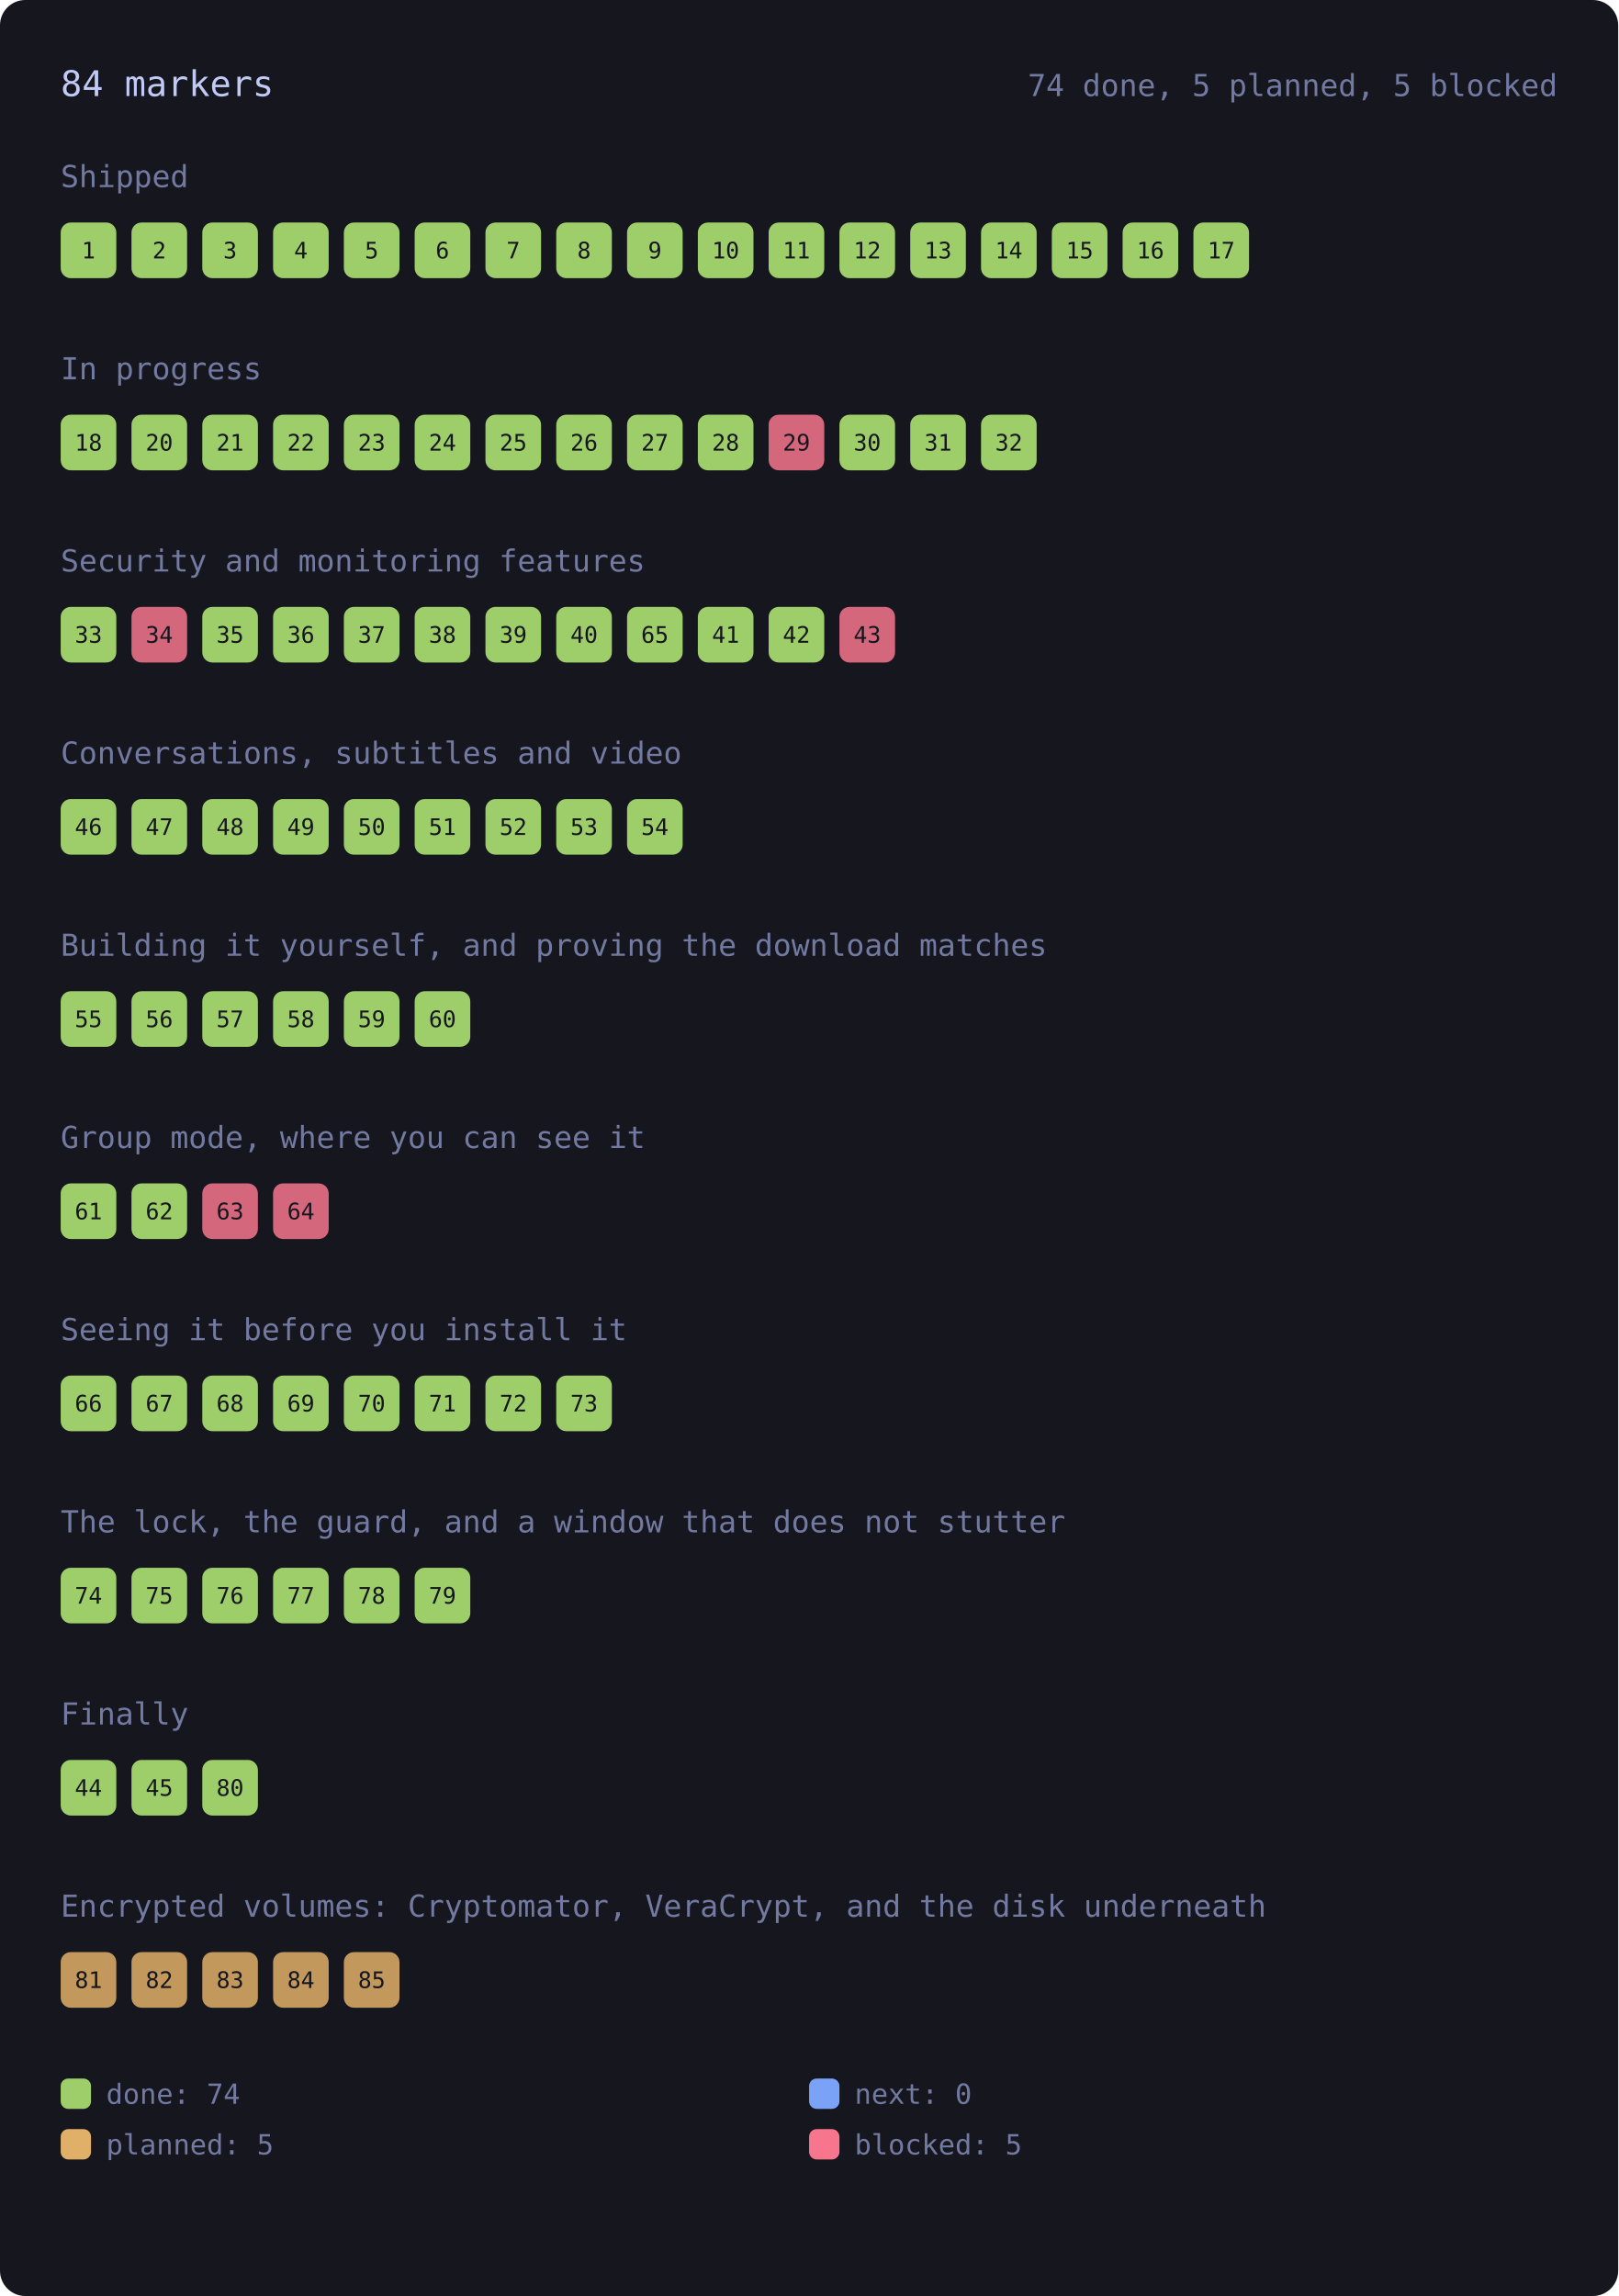
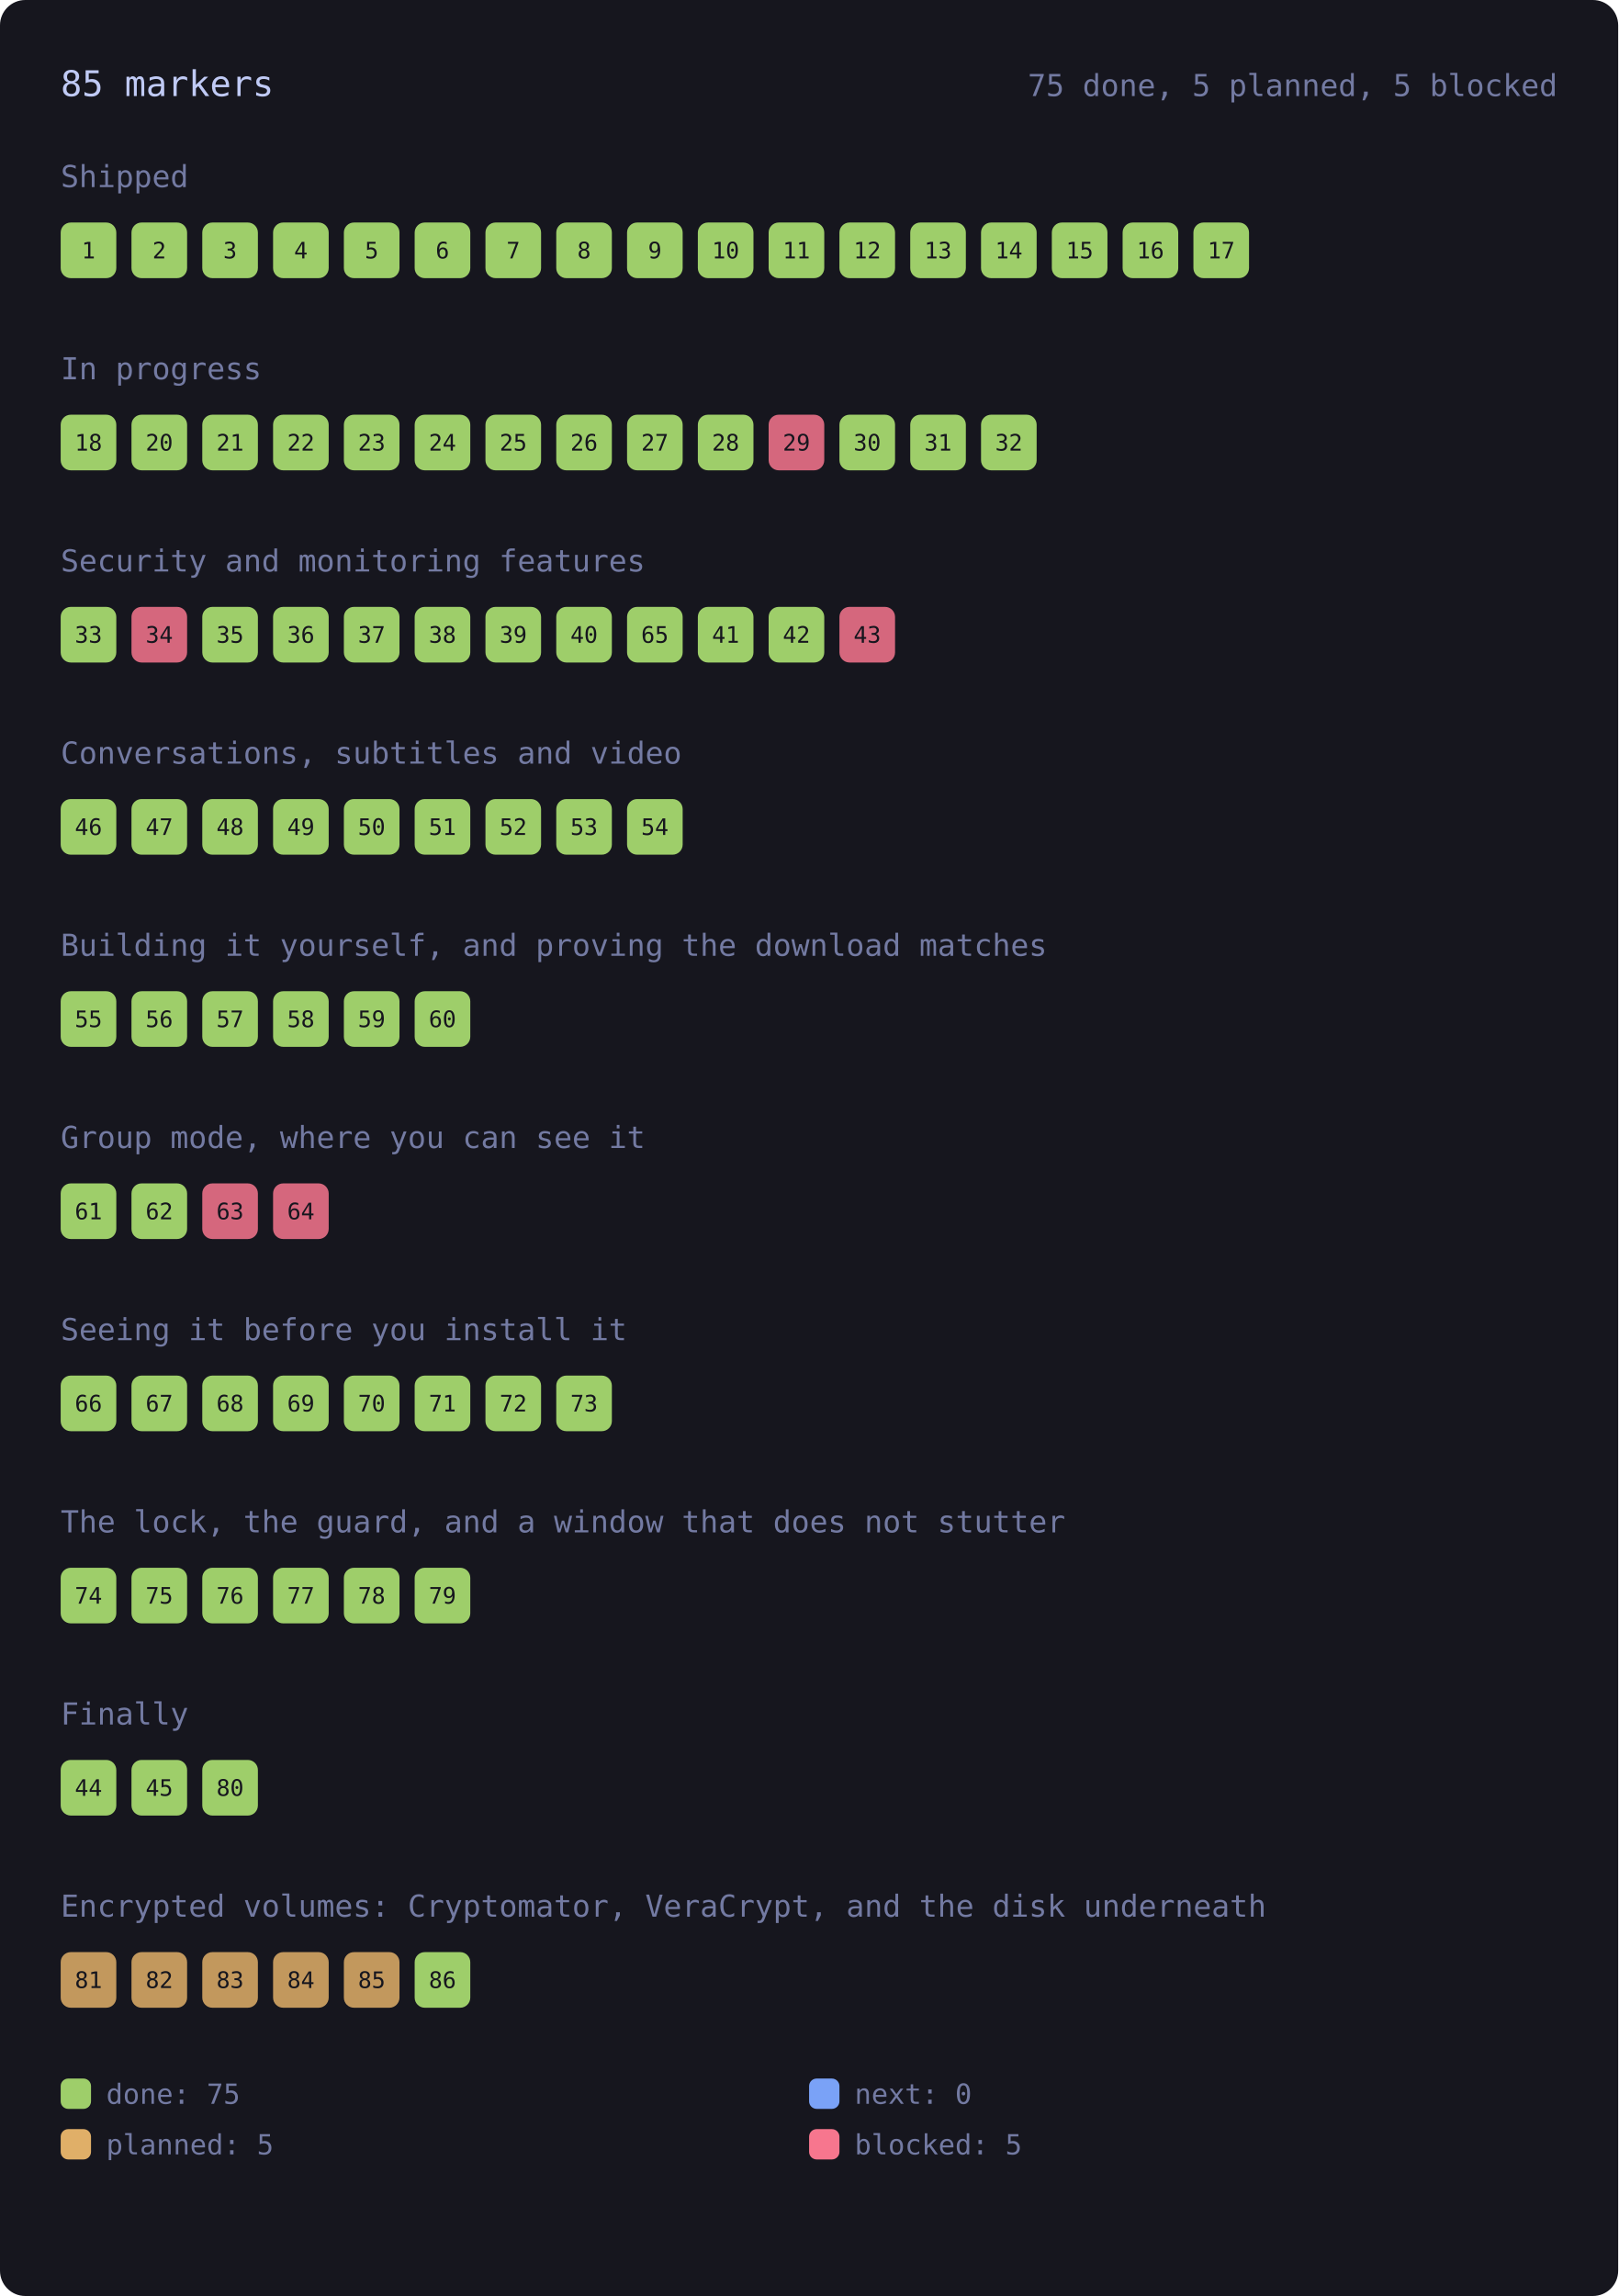
<svg xmlns="http://www.w3.org/2000/svg" viewBox="0 0 640 908" width="640" height="908" style="max-width:100%;height:auto" role="img" aria-label="every roadmap marker, coloured by state">
  <rect x="0" y="0" width="640" height="908" rx="10" fill="var(--bg-inset, #16161e)" />
-   <text x="24.0" y="38.0" font-family="ui-monospace, SFMono-Regular, Menlo, Consolas, monospace" font-size="14" fill="var(--fg, #c0caf5)">84 markers</text>
-   <text x="616.0" y="38.0" font-family="ui-monospace, SFMono-Regular, Menlo, Consolas, monospace" font-size="12" fill="var(--muted, #737aa2)" text-anchor="end">74 done, 5 planned, 5 blocked</text>
+   <text x="24.0" y="38.0" font-family="ui-monospace, SFMono-Regular, Menlo, Consolas, monospace" font-size="14" fill="var(--fg, #c0caf5)">85 markers</text>
+   <text x="616.0" y="38.0" font-family="ui-monospace, SFMono-Regular, Menlo, Consolas, monospace" font-size="12" fill="var(--muted, #737aa2)" text-anchor="end">75 done, 5 planned, 5 blocked</text>
  <text x="24.0" y="74.0" font-family="ui-monospace, SFMono-Regular, Menlo, Consolas, monospace" font-size="12" fill="var(--muted, #737aa2)">Shipped</text>
  <g>
    <rect x="24.0" y="88.0" width="22.0" height="22.0" rx="4" fill="var(--ok, #9ece6a)" opacity="1" />
    <text x="35.0" y="102.2" font-family="ui-monospace, SFMono-Regular, Menlo, Consolas, monospace" font-size="9" fill="var(--bg-inset, #16161e)" text-anchor="middle">1</text>
  </g>
  <g>
    <rect x="52.0" y="88.0" width="22.0" height="22.0" rx="4" fill="var(--ok, #9ece6a)" opacity="1" />
    <text x="63.0" y="102.2" font-family="ui-monospace, SFMono-Regular, Menlo, Consolas, monospace" font-size="9" fill="var(--bg-inset, #16161e)" text-anchor="middle">2</text>
  </g>
  <g>
    <rect x="80.0" y="88.0" width="22.0" height="22.0" rx="4" fill="var(--ok, #9ece6a)" opacity="1" />
    <text x="91.0" y="102.2" font-family="ui-monospace, SFMono-Regular, Menlo, Consolas, monospace" font-size="9" fill="var(--bg-inset, #16161e)" text-anchor="middle">3</text>
  </g>
  <g>
    <rect x="108.0" y="88.0" width="22.0" height="22.0" rx="4" fill="var(--ok, #9ece6a)" opacity="1" />
    <text x="119.0" y="102.2" font-family="ui-monospace, SFMono-Regular, Menlo, Consolas, monospace" font-size="9" fill="var(--bg-inset, #16161e)" text-anchor="middle">4</text>
  </g>
  <g>
    <rect x="136.0" y="88.0" width="22.0" height="22.0" rx="4" fill="var(--ok, #9ece6a)" opacity="1" />
    <text x="147.0" y="102.2" font-family="ui-monospace, SFMono-Regular, Menlo, Consolas, monospace" font-size="9" fill="var(--bg-inset, #16161e)" text-anchor="middle">5</text>
  </g>
  <g>
    <rect x="164.0" y="88.0" width="22.0" height="22.0" rx="4" fill="var(--ok, #9ece6a)" opacity="1" />
    <text x="175.0" y="102.2" font-family="ui-monospace, SFMono-Regular, Menlo, Consolas, monospace" font-size="9" fill="var(--bg-inset, #16161e)" text-anchor="middle">6</text>
  </g>
  <g>
    <rect x="192.0" y="88.0" width="22.0" height="22.0" rx="4" fill="var(--ok, #9ece6a)" opacity="1" />
    <text x="203.0" y="102.2" font-family="ui-monospace, SFMono-Regular, Menlo, Consolas, monospace" font-size="9" fill="var(--bg-inset, #16161e)" text-anchor="middle">7</text>
  </g>
  <g>
    <rect x="220.0" y="88.0" width="22.0" height="22.0" rx="4" fill="var(--ok, #9ece6a)" opacity="1" />
    <text x="231.0" y="102.2" font-family="ui-monospace, SFMono-Regular, Menlo, Consolas, monospace" font-size="9" fill="var(--bg-inset, #16161e)" text-anchor="middle">8</text>
  </g>
  <g>
    <rect x="248.0" y="88.0" width="22.0" height="22.0" rx="4" fill="var(--ok, #9ece6a)" opacity="1" />
    <text x="259.0" y="102.2" font-family="ui-monospace, SFMono-Regular, Menlo, Consolas, monospace" font-size="9" fill="var(--bg-inset, #16161e)" text-anchor="middle">9</text>
  </g>
  <g>
    <rect x="276.0" y="88.0" width="22.0" height="22.0" rx="4" fill="var(--ok, #9ece6a)" opacity="1" />
    <text x="287.0" y="102.2" font-family="ui-monospace, SFMono-Regular, Menlo, Consolas, monospace" font-size="9" fill="var(--bg-inset, #16161e)" text-anchor="middle">10</text>
  </g>
  <g>
    <rect x="304.0" y="88.0" width="22.0" height="22.0" rx="4" fill="var(--ok, #9ece6a)" opacity="1" />
    <text x="315.0" y="102.2" font-family="ui-monospace, SFMono-Regular, Menlo, Consolas, monospace" font-size="9" fill="var(--bg-inset, #16161e)" text-anchor="middle">11</text>
  </g>
  <g>
    <rect x="332.0" y="88.0" width="22.0" height="22.0" rx="4" fill="var(--ok, #9ece6a)" opacity="1" />
    <text x="343.0" y="102.2" font-family="ui-monospace, SFMono-Regular, Menlo, Consolas, monospace" font-size="9" fill="var(--bg-inset, #16161e)" text-anchor="middle">12</text>
  </g>
  <g>
    <rect x="360.0" y="88.0" width="22.0" height="22.0" rx="4" fill="var(--ok, #9ece6a)" opacity="1" />
    <text x="371.0" y="102.2" font-family="ui-monospace, SFMono-Regular, Menlo, Consolas, monospace" font-size="9" fill="var(--bg-inset, #16161e)" text-anchor="middle">13</text>
  </g>
  <g>
    <rect x="388.0" y="88.0" width="22.0" height="22.0" rx="4" fill="var(--ok, #9ece6a)" opacity="1" />
    <text x="399.0" y="102.2" font-family="ui-monospace, SFMono-Regular, Menlo, Consolas, monospace" font-size="9" fill="var(--bg-inset, #16161e)" text-anchor="middle">14</text>
  </g>
  <g>
    <rect x="416.0" y="88.0" width="22.0" height="22.0" rx="4" fill="var(--ok, #9ece6a)" opacity="1" />
    <text x="427.0" y="102.2" font-family="ui-monospace, SFMono-Regular, Menlo, Consolas, monospace" font-size="9" fill="var(--bg-inset, #16161e)" text-anchor="middle">15</text>
  </g>
  <g>
    <rect x="444.0" y="88.0" width="22.0" height="22.0" rx="4" fill="var(--ok, #9ece6a)" opacity="1" />
    <text x="455.0" y="102.2" font-family="ui-monospace, SFMono-Regular, Menlo, Consolas, monospace" font-size="9" fill="var(--bg-inset, #16161e)" text-anchor="middle">16</text>
  </g>
  <g>
    <rect x="472.0" y="88.0" width="22.0" height="22.0" rx="4" fill="var(--ok, #9ece6a)" opacity="1" />
    <text x="483.0" y="102.2" font-family="ui-monospace, SFMono-Regular, Menlo, Consolas, monospace" font-size="9" fill="var(--bg-inset, #16161e)" text-anchor="middle">17</text>
  </g>
  <text x="24.0" y="150.0" font-family="ui-monospace, SFMono-Regular, Menlo, Consolas, monospace" font-size="12" fill="var(--muted, #737aa2)">In progress</text>
  <g>
    <rect x="24.0" y="164.0" width="22.0" height="22.0" rx="4" fill="var(--ok, #9ece6a)" opacity="1" />
    <text x="35.0" y="178.2" font-family="ui-monospace, SFMono-Regular, Menlo, Consolas, monospace" font-size="9" fill="var(--bg-inset, #16161e)" text-anchor="middle">18</text>
  </g>
  <g>
    <rect x="52.0" y="164.0" width="22.0" height="22.0" rx="4" fill="var(--ok, #9ece6a)" opacity="1" />
    <text x="63.0" y="178.2" font-family="ui-monospace, SFMono-Regular, Menlo, Consolas, monospace" font-size="9" fill="var(--bg-inset, #16161e)" text-anchor="middle">20</text>
  </g>
  <g>
    <rect x="80.0" y="164.0" width="22.0" height="22.0" rx="4" fill="var(--ok, #9ece6a)" opacity="1" />
    <text x="91.0" y="178.2" font-family="ui-monospace, SFMono-Regular, Menlo, Consolas, monospace" font-size="9" fill="var(--bg-inset, #16161e)" text-anchor="middle">21</text>
  </g>
  <g>
    <rect x="108.0" y="164.0" width="22.0" height="22.0" rx="4" fill="var(--ok, #9ece6a)" opacity="1" />
    <text x="119.0" y="178.2" font-family="ui-monospace, SFMono-Regular, Menlo, Consolas, monospace" font-size="9" fill="var(--bg-inset, #16161e)" text-anchor="middle">22</text>
  </g>
  <g>
    <rect x="136.0" y="164.0" width="22.0" height="22.0" rx="4" fill="var(--ok, #9ece6a)" opacity="1" />
    <text x="147.0" y="178.2" font-family="ui-monospace, SFMono-Regular, Menlo, Consolas, monospace" font-size="9" fill="var(--bg-inset, #16161e)" text-anchor="middle">23</text>
  </g>
  <g>
    <rect x="164.0" y="164.0" width="22.0" height="22.0" rx="4" fill="var(--ok, #9ece6a)" opacity="1" />
    <text x="175.0" y="178.2" font-family="ui-monospace, SFMono-Regular, Menlo, Consolas, monospace" font-size="9" fill="var(--bg-inset, #16161e)" text-anchor="middle">24</text>
  </g>
  <g>
    <rect x="192.0" y="164.0" width="22.0" height="22.0" rx="4" fill="var(--ok, #9ece6a)" opacity="1" />
    <text x="203.0" y="178.2" font-family="ui-monospace, SFMono-Regular, Menlo, Consolas, monospace" font-size="9" fill="var(--bg-inset, #16161e)" text-anchor="middle">25</text>
  </g>
  <g>
    <rect x="220.0" y="164.0" width="22.0" height="22.0" rx="4" fill="var(--ok, #9ece6a)" opacity="1" />
    <text x="231.0" y="178.2" font-family="ui-monospace, SFMono-Regular, Menlo, Consolas, monospace" font-size="9" fill="var(--bg-inset, #16161e)" text-anchor="middle">26</text>
  </g>
  <g>
    <rect x="248.0" y="164.0" width="22.0" height="22.0" rx="4" fill="var(--ok, #9ece6a)" opacity="1" />
    <text x="259.0" y="178.2" font-family="ui-monospace, SFMono-Regular, Menlo, Consolas, monospace" font-size="9" fill="var(--bg-inset, #16161e)" text-anchor="middle">27</text>
  </g>
  <g>
    <rect x="276.0" y="164.0" width="22.0" height="22.0" rx="4" fill="var(--ok, #9ece6a)" opacity="1" />
    <text x="287.0" y="178.2" font-family="ui-monospace, SFMono-Regular, Menlo, Consolas, monospace" font-size="9" fill="var(--bg-inset, #16161e)" text-anchor="middle">28</text>
  </g>
  <g>
    <rect x="304.0" y="164.0" width="22.0" height="22.0" rx="4" fill="var(--err, #f7768e)" opacity="0.85" />
    <text x="315.0" y="178.2" font-family="ui-monospace, SFMono-Regular, Menlo, Consolas, monospace" font-size="9" fill="var(--bg-inset, #16161e)" text-anchor="middle">29</text>
  </g>
  <g>
    <rect x="332.0" y="164.0" width="22.0" height="22.0" rx="4" fill="var(--ok, #9ece6a)" opacity="1" />
    <text x="343.0" y="178.2" font-family="ui-monospace, SFMono-Regular, Menlo, Consolas, monospace" font-size="9" fill="var(--bg-inset, #16161e)" text-anchor="middle">30</text>
  </g>
  <g>
    <rect x="360.0" y="164.0" width="22.0" height="22.0" rx="4" fill="var(--ok, #9ece6a)" opacity="1" />
    <text x="371.0" y="178.2" font-family="ui-monospace, SFMono-Regular, Menlo, Consolas, monospace" font-size="9" fill="var(--bg-inset, #16161e)" text-anchor="middle">31</text>
  </g>
  <g>
    <rect x="388.0" y="164.0" width="22.0" height="22.0" rx="4" fill="var(--ok, #9ece6a)" opacity="1" />
    <text x="399.0" y="178.2" font-family="ui-monospace, SFMono-Regular, Menlo, Consolas, monospace" font-size="9" fill="var(--bg-inset, #16161e)" text-anchor="middle">32</text>
  </g>
  <text x="24.0" y="226.0" font-family="ui-monospace, SFMono-Regular, Menlo, Consolas, monospace" font-size="12" fill="var(--muted, #737aa2)">Security and monitoring features</text>
  <g>
    <rect x="24.0" y="240.0" width="22.0" height="22.0" rx="4" fill="var(--ok, #9ece6a)" opacity="1" />
    <text x="35.0" y="254.2" font-family="ui-monospace, SFMono-Regular, Menlo, Consolas, monospace" font-size="9" fill="var(--bg-inset, #16161e)" text-anchor="middle">33</text>
  </g>
  <g>
    <rect x="52.0" y="240.0" width="22.0" height="22.0" rx="4" fill="var(--err, #f7768e)" opacity="0.85" />
    <text x="63.0" y="254.2" font-family="ui-monospace, SFMono-Regular, Menlo, Consolas, monospace" font-size="9" fill="var(--bg-inset, #16161e)" text-anchor="middle">34</text>
  </g>
  <g>
    <rect x="80.0" y="240.0" width="22.0" height="22.0" rx="4" fill="var(--ok, #9ece6a)" opacity="1" />
    <text x="91.0" y="254.2" font-family="ui-monospace, SFMono-Regular, Menlo, Consolas, monospace" font-size="9" fill="var(--bg-inset, #16161e)" text-anchor="middle">35</text>
  </g>
  <g>
    <rect x="108.0" y="240.0" width="22.0" height="22.0" rx="4" fill="var(--ok, #9ece6a)" opacity="1" />
    <text x="119.0" y="254.2" font-family="ui-monospace, SFMono-Regular, Menlo, Consolas, monospace" font-size="9" fill="var(--bg-inset, #16161e)" text-anchor="middle">36</text>
  </g>
  <g>
    <rect x="136.0" y="240.0" width="22.0" height="22.0" rx="4" fill="var(--ok, #9ece6a)" opacity="1" />
    <text x="147.0" y="254.2" font-family="ui-monospace, SFMono-Regular, Menlo, Consolas, monospace" font-size="9" fill="var(--bg-inset, #16161e)" text-anchor="middle">37</text>
  </g>
  <g>
    <rect x="164.0" y="240.0" width="22.0" height="22.0" rx="4" fill="var(--ok, #9ece6a)" opacity="1" />
    <text x="175.0" y="254.2" font-family="ui-monospace, SFMono-Regular, Menlo, Consolas, monospace" font-size="9" fill="var(--bg-inset, #16161e)" text-anchor="middle">38</text>
  </g>
  <g>
    <rect x="192.0" y="240.0" width="22.0" height="22.0" rx="4" fill="var(--ok, #9ece6a)" opacity="1" />
    <text x="203.0" y="254.2" font-family="ui-monospace, SFMono-Regular, Menlo, Consolas, monospace" font-size="9" fill="var(--bg-inset, #16161e)" text-anchor="middle">39</text>
  </g>
  <g>
    <rect x="220.0" y="240.0" width="22.0" height="22.0" rx="4" fill="var(--ok, #9ece6a)" opacity="1" />
    <text x="231.0" y="254.2" font-family="ui-monospace, SFMono-Regular, Menlo, Consolas, monospace" font-size="9" fill="var(--bg-inset, #16161e)" text-anchor="middle">40</text>
  </g>
  <g>
    <rect x="248.0" y="240.0" width="22.0" height="22.0" rx="4" fill="var(--ok, #9ece6a)" opacity="1" />
    <text x="259.0" y="254.2" font-family="ui-monospace, SFMono-Regular, Menlo, Consolas, monospace" font-size="9" fill="var(--bg-inset, #16161e)" text-anchor="middle">65</text>
  </g>
  <g>
    <rect x="276.0" y="240.0" width="22.0" height="22.0" rx="4" fill="var(--ok, #9ece6a)" opacity="1" />
    <text x="287.0" y="254.2" font-family="ui-monospace, SFMono-Regular, Menlo, Consolas, monospace" font-size="9" fill="var(--bg-inset, #16161e)" text-anchor="middle">41</text>
  </g>
  <g>
    <rect x="304.0" y="240.0" width="22.0" height="22.0" rx="4" fill="var(--ok, #9ece6a)" opacity="1" />
    <text x="315.0" y="254.2" font-family="ui-monospace, SFMono-Regular, Menlo, Consolas, monospace" font-size="9" fill="var(--bg-inset, #16161e)" text-anchor="middle">42</text>
  </g>
  <g>
    <rect x="332.0" y="240.0" width="22.0" height="22.0" rx="4" fill="var(--err, #f7768e)" opacity="0.85" />
    <text x="343.0" y="254.2" font-family="ui-monospace, SFMono-Regular, Menlo, Consolas, monospace" font-size="9" fill="var(--bg-inset, #16161e)" text-anchor="middle">43</text>
  </g>
  <text x="24.0" y="302.0" font-family="ui-monospace, SFMono-Regular, Menlo, Consolas, monospace" font-size="12" fill="var(--muted, #737aa2)">Conversations, subtitles and video</text>
  <g>
    <rect x="24.0" y="316.0" width="22.0" height="22.0" rx="4" fill="var(--ok, #9ece6a)" opacity="1" />
    <text x="35.0" y="330.2" font-family="ui-monospace, SFMono-Regular, Menlo, Consolas, monospace" font-size="9" fill="var(--bg-inset, #16161e)" text-anchor="middle">46</text>
  </g>
  <g>
    <rect x="52.0" y="316.0" width="22.0" height="22.0" rx="4" fill="var(--ok, #9ece6a)" opacity="1" />
    <text x="63.0" y="330.2" font-family="ui-monospace, SFMono-Regular, Menlo, Consolas, monospace" font-size="9" fill="var(--bg-inset, #16161e)" text-anchor="middle">47</text>
  </g>
  <g>
    <rect x="80.0" y="316.0" width="22.0" height="22.0" rx="4" fill="var(--ok, #9ece6a)" opacity="1" />
    <text x="91.0" y="330.2" font-family="ui-monospace, SFMono-Regular, Menlo, Consolas, monospace" font-size="9" fill="var(--bg-inset, #16161e)" text-anchor="middle">48</text>
  </g>
  <g>
    <rect x="108.0" y="316.0" width="22.0" height="22.0" rx="4" fill="var(--ok, #9ece6a)" opacity="1" />
    <text x="119.0" y="330.2" font-family="ui-monospace, SFMono-Regular, Menlo, Consolas, monospace" font-size="9" fill="var(--bg-inset, #16161e)" text-anchor="middle">49</text>
  </g>
  <g>
    <rect x="136.0" y="316.0" width="22.0" height="22.0" rx="4" fill="var(--ok, #9ece6a)" opacity="1" />
    <text x="147.0" y="330.2" font-family="ui-monospace, SFMono-Regular, Menlo, Consolas, monospace" font-size="9" fill="var(--bg-inset, #16161e)" text-anchor="middle">50</text>
  </g>
  <g>
    <rect x="164.0" y="316.0" width="22.0" height="22.0" rx="4" fill="var(--ok, #9ece6a)" opacity="1" />
    <text x="175.0" y="330.2" font-family="ui-monospace, SFMono-Regular, Menlo, Consolas, monospace" font-size="9" fill="var(--bg-inset, #16161e)" text-anchor="middle">51</text>
  </g>
  <g>
    <rect x="192.0" y="316.0" width="22.0" height="22.0" rx="4" fill="var(--ok, #9ece6a)" opacity="1" />
    <text x="203.0" y="330.2" font-family="ui-monospace, SFMono-Regular, Menlo, Consolas, monospace" font-size="9" fill="var(--bg-inset, #16161e)" text-anchor="middle">52</text>
  </g>
  <g>
    <rect x="220.0" y="316.0" width="22.0" height="22.0" rx="4" fill="var(--ok, #9ece6a)" opacity="1" />
    <text x="231.0" y="330.2" font-family="ui-monospace, SFMono-Regular, Menlo, Consolas, monospace" font-size="9" fill="var(--bg-inset, #16161e)" text-anchor="middle">53</text>
  </g>
  <g>
    <rect x="248.0" y="316.0" width="22.0" height="22.0" rx="4" fill="var(--ok, #9ece6a)" opacity="1" />
    <text x="259.0" y="330.2" font-family="ui-monospace, SFMono-Regular, Menlo, Consolas, monospace" font-size="9" fill="var(--bg-inset, #16161e)" text-anchor="middle">54</text>
  </g>
  <text x="24.0" y="378.0" font-family="ui-monospace, SFMono-Regular, Menlo, Consolas, monospace" font-size="12" fill="var(--muted, #737aa2)">Building it yourself, and proving the download matches</text>
  <g>
    <rect x="24.0" y="392.0" width="22.0" height="22.0" rx="4" fill="var(--ok, #9ece6a)" opacity="1" />
    <text x="35.0" y="406.2" font-family="ui-monospace, SFMono-Regular, Menlo, Consolas, monospace" font-size="9" fill="var(--bg-inset, #16161e)" text-anchor="middle">55</text>
  </g>
  <g>
    <rect x="52.0" y="392.0" width="22.0" height="22.0" rx="4" fill="var(--ok, #9ece6a)" opacity="1" />
    <text x="63.0" y="406.2" font-family="ui-monospace, SFMono-Regular, Menlo, Consolas, monospace" font-size="9" fill="var(--bg-inset, #16161e)" text-anchor="middle">56</text>
  </g>
  <g>
    <rect x="80.0" y="392.0" width="22.0" height="22.0" rx="4" fill="var(--ok, #9ece6a)" opacity="1" />
    <text x="91.0" y="406.2" font-family="ui-monospace, SFMono-Regular, Menlo, Consolas, monospace" font-size="9" fill="var(--bg-inset, #16161e)" text-anchor="middle">57</text>
  </g>
  <g>
    <rect x="108.0" y="392.0" width="22.0" height="22.0" rx="4" fill="var(--ok, #9ece6a)" opacity="1" />
    <text x="119.0" y="406.2" font-family="ui-monospace, SFMono-Regular, Menlo, Consolas, monospace" font-size="9" fill="var(--bg-inset, #16161e)" text-anchor="middle">58</text>
  </g>
  <g>
    <rect x="136.0" y="392.0" width="22.0" height="22.0" rx="4" fill="var(--ok, #9ece6a)" opacity="1" />
    <text x="147.0" y="406.2" font-family="ui-monospace, SFMono-Regular, Menlo, Consolas, monospace" font-size="9" fill="var(--bg-inset, #16161e)" text-anchor="middle">59</text>
  </g>
  <g>
    <rect x="164.0" y="392.0" width="22.0" height="22.0" rx="4" fill="var(--ok, #9ece6a)" opacity="1" />
    <text x="175.0" y="406.2" font-family="ui-monospace, SFMono-Regular, Menlo, Consolas, monospace" font-size="9" fill="var(--bg-inset, #16161e)" text-anchor="middle">60</text>
  </g>
  <text x="24.0" y="454.0" font-family="ui-monospace, SFMono-Regular, Menlo, Consolas, monospace" font-size="12" fill="var(--muted, #737aa2)">Group mode, where you can see it</text>
  <g>
    <rect x="24.0" y="468.0" width="22.0" height="22.0" rx="4" fill="var(--ok, #9ece6a)" opacity="1" />
    <text x="35.0" y="482.2" font-family="ui-monospace, SFMono-Regular, Menlo, Consolas, monospace" font-size="9" fill="var(--bg-inset, #16161e)" text-anchor="middle">61</text>
  </g>
  <g>
    <rect x="52.0" y="468.0" width="22.0" height="22.0" rx="4" fill="var(--ok, #9ece6a)" opacity="1" />
    <text x="63.0" y="482.2" font-family="ui-monospace, SFMono-Regular, Menlo, Consolas, monospace" font-size="9" fill="var(--bg-inset, #16161e)" text-anchor="middle">62</text>
  </g>
  <g>
    <rect x="80.0" y="468.0" width="22.0" height="22.0" rx="4" fill="var(--err, #f7768e)" opacity="0.85" />
    <text x="91.0" y="482.2" font-family="ui-monospace, SFMono-Regular, Menlo, Consolas, monospace" font-size="9" fill="var(--bg-inset, #16161e)" text-anchor="middle">63</text>
  </g>
  <g>
    <rect x="108.0" y="468.0" width="22.0" height="22.0" rx="4" fill="var(--err, #f7768e)" opacity="0.85" />
    <text x="119.0" y="482.2" font-family="ui-monospace, SFMono-Regular, Menlo, Consolas, monospace" font-size="9" fill="var(--bg-inset, #16161e)" text-anchor="middle">64</text>
  </g>
  <text x="24.0" y="530.0" font-family="ui-monospace, SFMono-Regular, Menlo, Consolas, monospace" font-size="12" fill="var(--muted, #737aa2)">Seeing it before you install it</text>
  <g>
    <rect x="24.0" y="544.0" width="22.0" height="22.0" rx="4" fill="var(--ok, #9ece6a)" opacity="1" />
    <text x="35.0" y="558.2" font-family="ui-monospace, SFMono-Regular, Menlo, Consolas, monospace" font-size="9" fill="var(--bg-inset, #16161e)" text-anchor="middle">66</text>
  </g>
  <g>
    <rect x="52.0" y="544.0" width="22.0" height="22.0" rx="4" fill="var(--ok, #9ece6a)" opacity="1" />
    <text x="63.0" y="558.2" font-family="ui-monospace, SFMono-Regular, Menlo, Consolas, monospace" font-size="9" fill="var(--bg-inset, #16161e)" text-anchor="middle">67</text>
  </g>
  <g>
    <rect x="80.0" y="544.0" width="22.0" height="22.0" rx="4" fill="var(--ok, #9ece6a)" opacity="1" />
    <text x="91.0" y="558.2" font-family="ui-monospace, SFMono-Regular, Menlo, Consolas, monospace" font-size="9" fill="var(--bg-inset, #16161e)" text-anchor="middle">68</text>
  </g>
  <g>
    <rect x="108.0" y="544.0" width="22.0" height="22.0" rx="4" fill="var(--ok, #9ece6a)" opacity="1" />
    <text x="119.0" y="558.2" font-family="ui-monospace, SFMono-Regular, Menlo, Consolas, monospace" font-size="9" fill="var(--bg-inset, #16161e)" text-anchor="middle">69</text>
  </g>
  <g>
    <rect x="136.0" y="544.0" width="22.0" height="22.0" rx="4" fill="var(--ok, #9ece6a)" opacity="1" />
    <text x="147.0" y="558.2" font-family="ui-monospace, SFMono-Regular, Menlo, Consolas, monospace" font-size="9" fill="var(--bg-inset, #16161e)" text-anchor="middle">70</text>
  </g>
  <g>
    <rect x="164.0" y="544.0" width="22.0" height="22.0" rx="4" fill="var(--ok, #9ece6a)" opacity="1" />
    <text x="175.0" y="558.2" font-family="ui-monospace, SFMono-Regular, Menlo, Consolas, monospace" font-size="9" fill="var(--bg-inset, #16161e)" text-anchor="middle">71</text>
  </g>
  <g>
    <rect x="192.0" y="544.0" width="22.0" height="22.0" rx="4" fill="var(--ok, #9ece6a)" opacity="1" />
    <text x="203.0" y="558.2" font-family="ui-monospace, SFMono-Regular, Menlo, Consolas, monospace" font-size="9" fill="var(--bg-inset, #16161e)" text-anchor="middle">72</text>
  </g>
  <g>
    <rect x="220.0" y="544.0" width="22.0" height="22.0" rx="4" fill="var(--ok, #9ece6a)" opacity="1" />
    <text x="231.0" y="558.2" font-family="ui-monospace, SFMono-Regular, Menlo, Consolas, monospace" font-size="9" fill="var(--bg-inset, #16161e)" text-anchor="middle">73</text>
  </g>
  <text x="24.0" y="606.0" font-family="ui-monospace, SFMono-Regular, Menlo, Consolas, monospace" font-size="12" fill="var(--muted, #737aa2)">The lock, the guard, and a window that does not stutter</text>
  <g>
    <rect x="24.0" y="620.0" width="22.0" height="22.0" rx="4" fill="var(--ok, #9ece6a)" opacity="1" />
    <text x="35.0" y="634.2" font-family="ui-monospace, SFMono-Regular, Menlo, Consolas, monospace" font-size="9" fill="var(--bg-inset, #16161e)" text-anchor="middle">74</text>
  </g>
  <g>
    <rect x="52.0" y="620.0" width="22.0" height="22.0" rx="4" fill="var(--ok, #9ece6a)" opacity="1" />
    <text x="63.0" y="634.2" font-family="ui-monospace, SFMono-Regular, Menlo, Consolas, monospace" font-size="9" fill="var(--bg-inset, #16161e)" text-anchor="middle">75</text>
  </g>
  <g>
    <rect x="80.0" y="620.0" width="22.0" height="22.0" rx="4" fill="var(--ok, #9ece6a)" opacity="1" />
    <text x="91.0" y="634.2" font-family="ui-monospace, SFMono-Regular, Menlo, Consolas, monospace" font-size="9" fill="var(--bg-inset, #16161e)" text-anchor="middle">76</text>
  </g>
  <g>
    <rect x="108.0" y="620.0" width="22.0" height="22.0" rx="4" fill="var(--ok, #9ece6a)" opacity="1" />
    <text x="119.0" y="634.2" font-family="ui-monospace, SFMono-Regular, Menlo, Consolas, monospace" font-size="9" fill="var(--bg-inset, #16161e)" text-anchor="middle">77</text>
  </g>
  <g>
    <rect x="136.0" y="620.0" width="22.0" height="22.0" rx="4" fill="var(--ok, #9ece6a)" opacity="1" />
    <text x="147.0" y="634.2" font-family="ui-monospace, SFMono-Regular, Menlo, Consolas, monospace" font-size="9" fill="var(--bg-inset, #16161e)" text-anchor="middle">78</text>
  </g>
  <g>
    <rect x="164.0" y="620.0" width="22.0" height="22.0" rx="4" fill="var(--ok, #9ece6a)" opacity="1" />
    <text x="175.0" y="634.2" font-family="ui-monospace, SFMono-Regular, Menlo, Consolas, monospace" font-size="9" fill="var(--bg-inset, #16161e)" text-anchor="middle">79</text>
  </g>
  <text x="24.0" y="682.0" font-family="ui-monospace, SFMono-Regular, Menlo, Consolas, monospace" font-size="12" fill="var(--muted, #737aa2)">Finally</text>
  <g>
    <rect x="24.0" y="696.0" width="22.0" height="22.0" rx="4" fill="var(--ok, #9ece6a)" opacity="1" />
    <text x="35.0" y="710.2" font-family="ui-monospace, SFMono-Regular, Menlo, Consolas, monospace" font-size="9" fill="var(--bg-inset, #16161e)" text-anchor="middle">44</text>
  </g>
  <g>
    <rect x="52.0" y="696.0" width="22.0" height="22.0" rx="4" fill="var(--ok, #9ece6a)" opacity="1" />
    <text x="63.0" y="710.2" font-family="ui-monospace, SFMono-Regular, Menlo, Consolas, monospace" font-size="9" fill="var(--bg-inset, #16161e)" text-anchor="middle">45</text>
  </g>
  <g>
    <rect x="80.0" y="696.0" width="22.0" height="22.0" rx="4" fill="var(--ok, #9ece6a)" opacity="1" />
    <text x="91.0" y="710.2" font-family="ui-monospace, SFMono-Regular, Menlo, Consolas, monospace" font-size="9" fill="var(--bg-inset, #16161e)" text-anchor="middle">80</text>
  </g>
  <text x="24.0" y="758.0" font-family="ui-monospace, SFMono-Regular, Menlo, Consolas, monospace" font-size="12" fill="var(--muted, #737aa2)">Encrypted volumes: Cryptomator, VeraCrypt, and the disk underneath</text>
  <g>
    <rect x="24.0" y="772.0" width="22.0" height="22.0" rx="4" fill="var(--warn, #e0af68)" opacity="0.85" />
    <text x="35.0" y="786.2" font-family="ui-monospace, SFMono-Regular, Menlo, Consolas, monospace" font-size="9" fill="var(--bg-inset, #16161e)" text-anchor="middle">81</text>
  </g>
  <g>
    <rect x="52.0" y="772.0" width="22.0" height="22.0" rx="4" fill="var(--warn, #e0af68)" opacity="0.85" />
    <text x="63.0" y="786.2" font-family="ui-monospace, SFMono-Regular, Menlo, Consolas, monospace" font-size="9" fill="var(--bg-inset, #16161e)" text-anchor="middle">82</text>
  </g>
  <g>
    <rect x="80.0" y="772.0" width="22.0" height="22.0" rx="4" fill="var(--warn, #e0af68)" opacity="0.85" />
    <text x="91.0" y="786.2" font-family="ui-monospace, SFMono-Regular, Menlo, Consolas, monospace" font-size="9" fill="var(--bg-inset, #16161e)" text-anchor="middle">83</text>
  </g>
  <g>
    <rect x="108.0" y="772.0" width="22.0" height="22.0" rx="4" fill="var(--warn, #e0af68)" opacity="0.85" />
    <text x="119.0" y="786.2" font-family="ui-monospace, SFMono-Regular, Menlo, Consolas, monospace" font-size="9" fill="var(--bg-inset, #16161e)" text-anchor="middle">84</text>
  </g>
  <g>
    <rect x="136.0" y="772.0" width="22.0" height="22.0" rx="4" fill="var(--warn, #e0af68)" opacity="0.85" />
    <text x="147.0" y="786.2" font-family="ui-monospace, SFMono-Regular, Menlo, Consolas, monospace" font-size="9" fill="var(--bg-inset, #16161e)" text-anchor="middle">85</text>
  </g>
+   <g>
+     <rect x="164.0" y="772.0" width="22.0" height="22.0" rx="4" fill="var(--ok, #9ece6a)" opacity="1" />
+     <text x="175.0" y="786.2" font-family="ui-monospace, SFMono-Regular, Menlo, Consolas, monospace" font-size="9" fill="var(--bg-inset, #16161e)" text-anchor="middle">86</text>
+   </g>
  <rect x="24.0" y="822.0" width="12" height="12" rx="3" fill="var(--ok, #9ece6a)" />
-   <text x="42.0" y="832.0" font-family="ui-monospace, SFMono-Regular, Menlo, Consolas, monospace" font-size="11" fill="var(--muted, #737aa2)">done: 74</text>
+   <text x="42.0" y="832.0" font-family="ui-monospace, SFMono-Regular, Menlo, Consolas, monospace" font-size="11" fill="var(--muted, #737aa2)">done: 75</text>
  <rect x="320.0" y="822.0" width="12" height="12" rx="3" fill="var(--accent, #7aa2f7)" />
  <text x="338.0" y="832.0" font-family="ui-monospace, SFMono-Regular, Menlo, Consolas, monospace" font-size="11" fill="var(--muted, #737aa2)">next: 0</text>
  <rect x="24.0" y="842.0" width="12" height="12" rx="3" fill="var(--warn, #e0af68)" />
  <text x="42.0" y="852.0" font-family="ui-monospace, SFMono-Regular, Menlo, Consolas, monospace" font-size="11" fill="var(--muted, #737aa2)">planned: 5</text>
  <rect x="320.0" y="842.0" width="12" height="12" rx="3" fill="var(--err, #f7768e)" />
  <text x="338.0" y="852.0" font-family="ui-monospace, SFMono-Regular, Menlo, Consolas, monospace" font-size="11" fill="var(--muted, #737aa2)">blocked: 5</text>
</svg>
